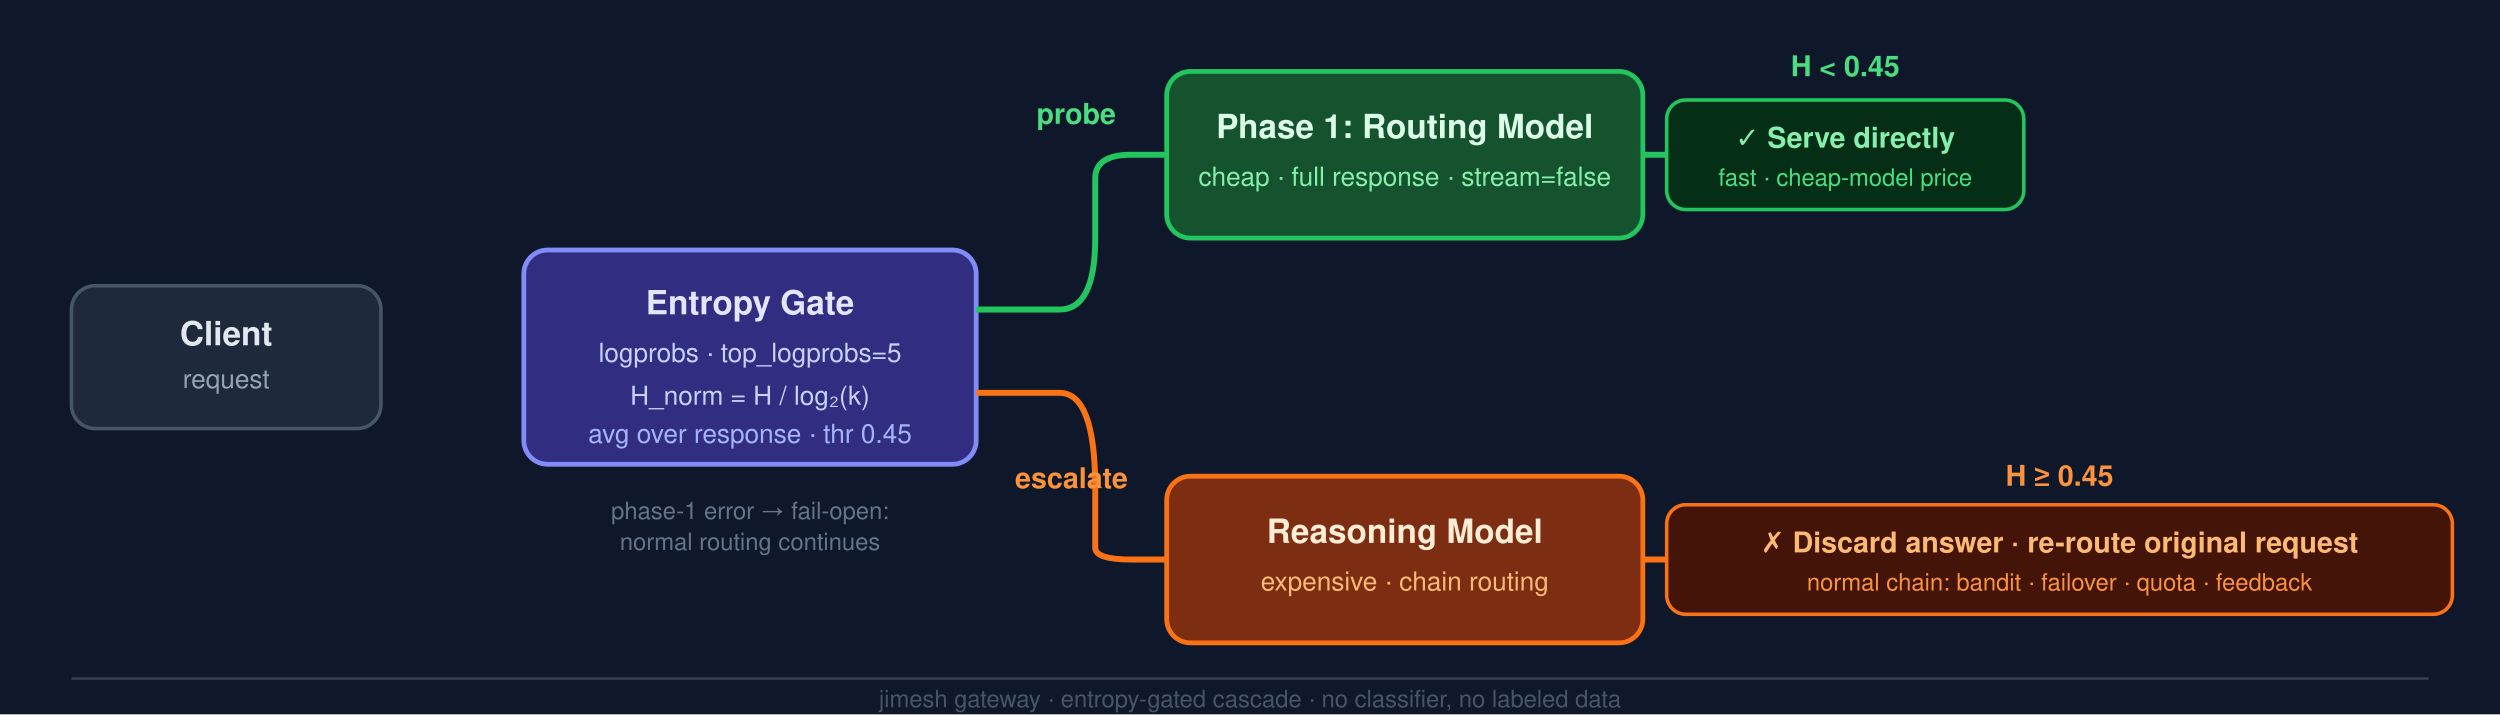
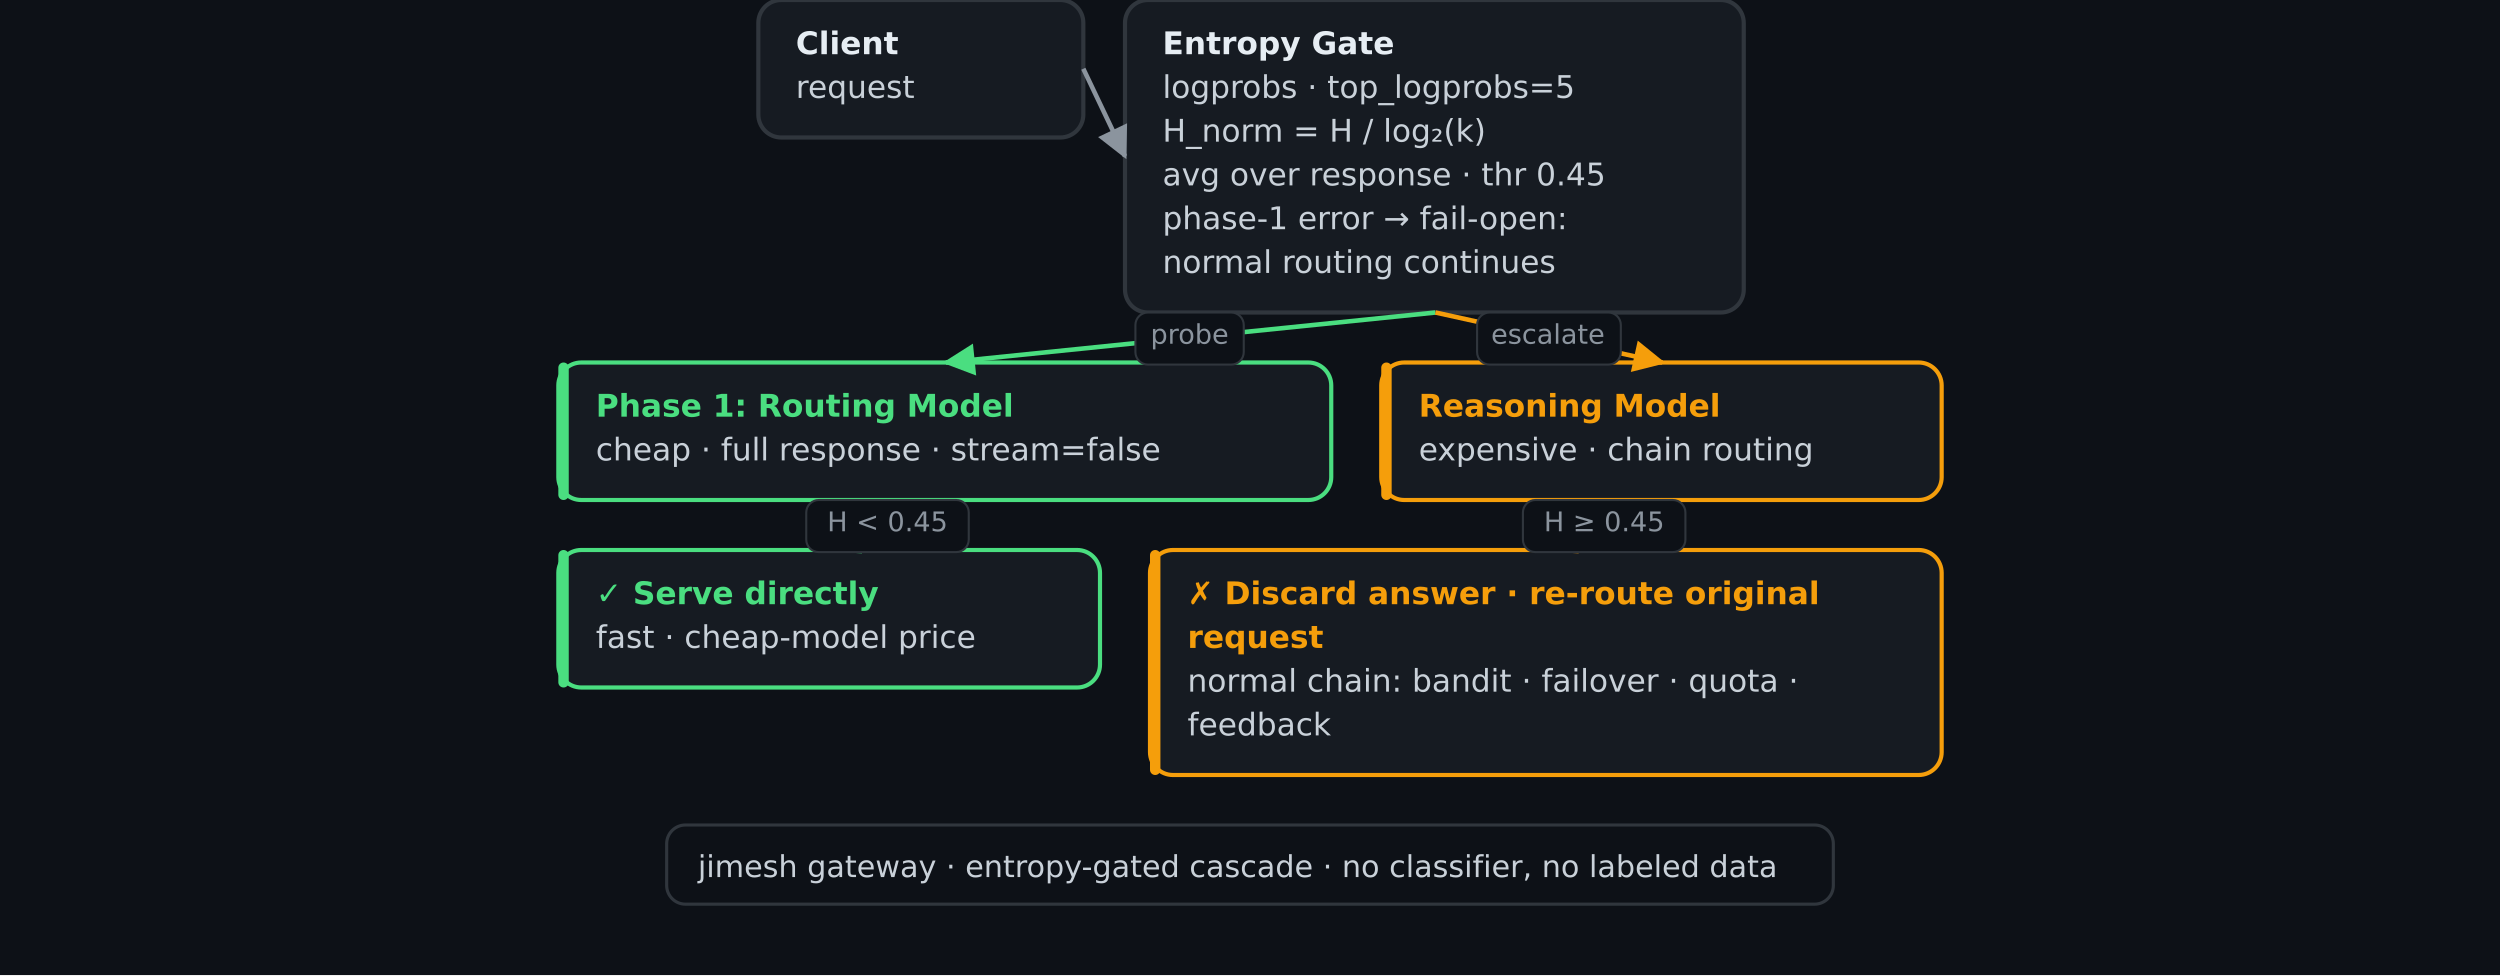
- <svg xmlns="http://www.w3.org/2000/svg" width="1050" height="300" viewBox="0 0 1050 300" font-family="Helvetica, Arial, sans-serif">
-   <rect width="1050" height="300" fill="#0f172a" />
-   <rect x="30" y="120" width="130" height="60" rx="10" fill="#1e293b" stroke="#475569" stroke-width="1.5" />
-   <text x="95" y="145" fill="#e2e8f0" font-size="14" text-anchor="middle" font-weight="bold">Client</text>
-   <text x="95" y="163" fill="#94a3b8" font-size="11" text-anchor="middle">request</text>
-   <rect x="220" y="105" width="190" height="90" rx="10" fill="#312e81" stroke="#818cf8" stroke-width="2" />
-   <text x="315" y="132" fill="#e0e7ff" font-size="14" text-anchor="middle" font-weight="bold">Entropy Gate</text>
-   <text x="315" y="152" fill="#c7d2fe" font-size="11" text-anchor="middle">logprobs · top_logprobs=5</text>
-   <text x="315" y="170" fill="#c7d2fe" font-size="11" text-anchor="middle">H_norm = H / log₂(k)</text>
-   <text x="315" y="186" fill="#a5b4fc" font-size="11" text-anchor="middle">avg over response · thr 0.45</text>
-   <rect x="490" y="30" width="200" height="70" rx="10" fill="#14532d" stroke="#22c55e" stroke-width="2" />
-   <text x="590" y="58" fill="#dcfce7" font-size="14" text-anchor="middle" font-weight="bold">Phase 1: Routing Model</text>
-   <text x="590" y="78" fill="#86efac" font-size="11" text-anchor="middle">cheap · full response · stream=false</text>
-   <rect x="490" y="200" width="200" height="70" rx="10" fill="#7c2d12" stroke="#f97316" stroke-width="2" />
-   <text x="590" y="228" fill="#ffedd5" font-size="14" text-anchor="middle" font-weight="bold">Reasoning Model</text>
-   <text x="590" y="248" fill="#fdba74" font-size="11" text-anchor="middle">expensive · chain routing</text>
-   <path d="M 410 130 L 445 130 Q 460 130 460 100 L 460 75 Q 460 65 475 65 L 490 65" fill="none" stroke="#22c55e" stroke-width="2.5" />
-   <text x="452" y="52" fill="#4ade80" font-size="12" text-anchor="middle" font-weight="bold">probe</text>
-   <rect x="700" y="42" width="150" height="46" rx="8" fill="#052e16" stroke="#22c55e" stroke-width="1.5" />
-   <text x="775" y="32" fill="#4ade80" font-size="12" text-anchor="middle" font-weight="bold">H &lt; 0.45</text>
-   <text x="775" y="62" fill="#86efac" font-size="12" text-anchor="middle" font-weight="bold">✓ Serve directly</text>
-   <text x="775" y="78" fill="#4ade80" font-size="10" text-anchor="middle">fast · cheap-model price</text>
-   <path d="M 690 65 L 700 65" fill="none" stroke="#22c55e" stroke-width="2.5" />
-   <path d="M 410 165 L 445 165 Q 460 165 460 205 L 460 230 Q 460 235 475 235 L 490 235" fill="none" stroke="#f97316" stroke-width="2.5" />
-   <text x="450" y="205" fill="#fb923c" font-size="12" text-anchor="middle" font-weight="bold">escalate</text>
-   <rect x="700" y="212" width="330" height="46" rx="8" fill="#431407" stroke="#f97316" stroke-width="1.5" />
-   <text x="865" y="204" fill="#fb923c" font-size="12" text-anchor="middle" font-weight="bold">H ≥ 0.45</text>
-   <text x="865" y="232" fill="#fdba74" font-size="12" text-anchor="middle" font-weight="bold">✗ Discard answer · re-route original request</text>
-   <text x="865" y="248" fill="#fb923c" font-size="10" text-anchor="middle">normal chain: bandit · failover · quota · feedback</text>
-   <path d="M 690 235 L 700 235" fill="none" stroke="#f97316" stroke-width="2.5" />
-   <text x="315" y="218" fill="#64748b" font-size="10" text-anchor="middle">phase-1 error → fail-open:</text>
-   <text x="315" y="231" fill="#64748b" font-size="10" text-anchor="middle">normal routing continues</text>
-   <line x1="30" y1="285" x2="1020" y2="285" stroke="#334155" stroke-width="1" />
-   <text x="525" y="297" fill="#475569" font-size="10" text-anchor="middle">jimesh gateway · entropy-gated cascade · no classifier, no labeled data</text>
+ <svg xmlns="http://www.w3.org/2000/svg" width="1200" height="468" viewBox="0 0 1200 468" font-family="'Space Grotesk', DejaVu Sans, Verdana, sans-serif">
+   <rect width="1200" height="468" fill="#0d1117" />
+   <text x="40" y="54" font-size="30" font-weight="bold" fill="#ffffff" letter-spacing="-0.5" />
+   <rect x="364" y="0" width="156" height="66" rx="11" fill="#161b22" stroke="#30363d" stroke-width="2" />
+   <text x="382" y="26" font-size="15" font-weight="bold" fill="#e6edf3">Client</text>
+   <text x="382" y="47" font-size="15" fill="#c9d1d9" font-family="'Space Grotesk', 'DejaVu Sans', Verdana, sans-serif">request</text>
+   <rect x="540" y="0" width="297" height="150" rx="11" fill="#161b22" stroke="#30363d" stroke-width="2" />
+   <text x="558" y="26" font-size="15" font-weight="bold" fill="#e6edf3">Entropy Gate</text>
+   <text x="558" y="47" font-size="15" fill="#c9d1d9" font-family="'Space Grotesk', 'DejaVu Sans', Verdana, sans-serif">logprobs · top_logprobs=5</text>
+   <text x="558" y="68" font-size="15" fill="#c9d1d9" font-family="'Space Grotesk', 'DejaVu Sans', Verdana, sans-serif">H_norm = H / log₂(k)</text>
+   <text x="558" y="89" font-size="15" fill="#c9d1d9" font-family="'Space Grotesk', 'DejaVu Sans', Verdana, sans-serif">avg over response · thr 0.45</text>
+   <text x="558" y="110" font-size="15" fill="#c9d1d9" font-family="'Space Grotesk', 'DejaVu Sans', Verdana, sans-serif">phase-1 error → fail-open:</text>
+   <text x="558" y="131" font-size="15" fill="#c9d1d9" font-family="'Space Grotesk', 'DejaVu Sans', Verdana, sans-serif">normal routing continues</text>
+   <rect x="268" y="174" width="371" height="66" rx="11" fill="#161b22" stroke="#4ade80" stroke-width="2" />
+   <rect x="268" y="174" width="5" height="66" rx="2.5" fill="#4ade80" />
+   <text x="286" y="200" font-size="15" font-weight="bold" fill="#4ade80">Phase 1: Routing Model</text>
+   <text x="286" y="221" font-size="15" fill="#c9d1d9" font-family="'Space Grotesk', 'DejaVu Sans', Verdana, sans-serif">cheap · full response · stream=false</text>
+   <rect x="663" y="174" width="269" height="66" rx="11" fill="#161b22" stroke="#f59e0b" stroke-width="2" />
+   <rect x="663" y="174" width="5" height="66" rx="2.5" fill="#f59e0b" />
+   <text x="681" y="200" font-size="15" font-weight="bold" fill="#f59e0b">Reasoning Model</text>
+   <text x="681" y="221" font-size="15" fill="#c9d1d9" font-family="'Space Grotesk', 'DejaVu Sans', Verdana, sans-serif">expensive · chain routing</text>
+   <rect x="268" y="264" width="260" height="66" rx="11" fill="#161b22" stroke="#4ade80" stroke-width="2" />
+   <rect x="268" y="264" width="5" height="66" rx="2.5" fill="#4ade80" />
+   <text x="286" y="290" font-size="15" font-weight="bold" fill="#4ade80">✓ Serve directly</text>
+   <text x="286" y="311" font-size="15" fill="#c9d1d9" font-family="'Space Grotesk', 'DejaVu Sans', Verdana, sans-serif">fast · cheap-model price</text>
+   <rect x="552" y="264" width="380" height="108" rx="11" fill="#161b22" stroke="#f59e0b" stroke-width="2" />
+   <rect x="552" y="264" width="5" height="108" rx="2.5" fill="#f59e0b" />
+   <text x="570" y="290" font-size="15" font-weight="bold" fill="#f59e0b">✗ Discard answer · re-route original</text>
+   <text x="570" y="311" font-size="15" font-weight="bold" fill="#f59e0b">request</text>
+   <text x="570" y="332" font-size="15" fill="#c9d1d9" font-family="'Space Grotesk', 'DejaVu Sans', Verdana, sans-serif">normal chain: bandit · failover · quota ·</text>
+   <text x="570" y="353" font-size="15" fill="#c9d1d9" font-family="'Space Grotesk', 'DejaVu Sans', Verdana, sans-serif">feedback</text>
+   <rect x="320" y="396" width="560" height="38" rx="9" fill="#0d1117" stroke="#30363d" stroke-width="1.5" />
+   <text x="335" y="421" font-size="14.5" fill="#c9d1d9">jimesh gateway · entropy-gated cascade · no classifier, no labeled data</text>
+   <marker id="ar1" viewBox="0 0 10 10" refX="9" refY="5" markerWidth="7" markerHeight="7" orient="auto-start-reverse">
+     <path d="M 0 0 L 10 5 L 0 10 z" fill="#8b949e" />
+   </marker>
+   <polyline points="520,33 540,75" fill="none" stroke="#8b949e" stroke-width="2.2" marker-end="url(#ar1)" />
+   <marker id="ar2" viewBox="0 0 10 10" refX="9" refY="5" markerWidth="7" markerHeight="7" orient="auto-start-reverse">
+     <path d="M 0 0 L 10 5 L 0 10 z" fill="#4ade80" />
+   </marker>
+   <polyline points="689,150 454,174" fill="none" stroke="#4ade80" stroke-width="2.2" marker-end="url(#ar2)" />
+   <rect x="545" y="150" width="52" height="25" rx="6" fill="#0d1117" stroke="#30363d" stroke-width="1" />
+   <text x="571" y="165" font-size="13" fill="#8b949e" text-anchor="middle">probe</text>
+   <marker id="ar3" viewBox="0 0 10 10" refX="9" refY="5" markerWidth="7" markerHeight="7" orient="auto-start-reverse">
+     <path d="M 0 0 L 10 5 L 0 10 z" fill="#f59e0b" />
+   </marker>
+   <polyline points="689,150 798,174" fill="none" stroke="#f59e0b" stroke-width="2.2" marker-end="url(#ar3)" />
+   <rect x="709" y="150" width="69" height="25" rx="6" fill="#0d1117" stroke="#30363d" stroke-width="1" />
+   <text x="743" y="165" font-size="13" fill="#8b949e" text-anchor="middle">escalate</text>
+   <polyline points="454,240 398,264" fill="none" stroke="#4ade80" stroke-width="2.2" marker-end="url(#ar2)" />
+   <rect x="387" y="240" width="78" height="25" rx="6" fill="#0d1117" stroke="#30363d" stroke-width="1" />
+   <text x="426" y="255" font-size="13" fill="#8b949e" text-anchor="middle">H &lt; 0.45</text>
+   <polyline points="798,240 742,264" fill="none" stroke="#f59e0b" stroke-width="2.2" marker-end="url(#ar3)" />
+   <rect x="731" y="240" width="78" height="25" rx="6" fill="#0d1117" stroke="#30363d" stroke-width="1" />
+   <text x="770" y="255" font-size="13" fill="#8b949e" text-anchor="middle">H ≥ 0.45</text>
</svg>
